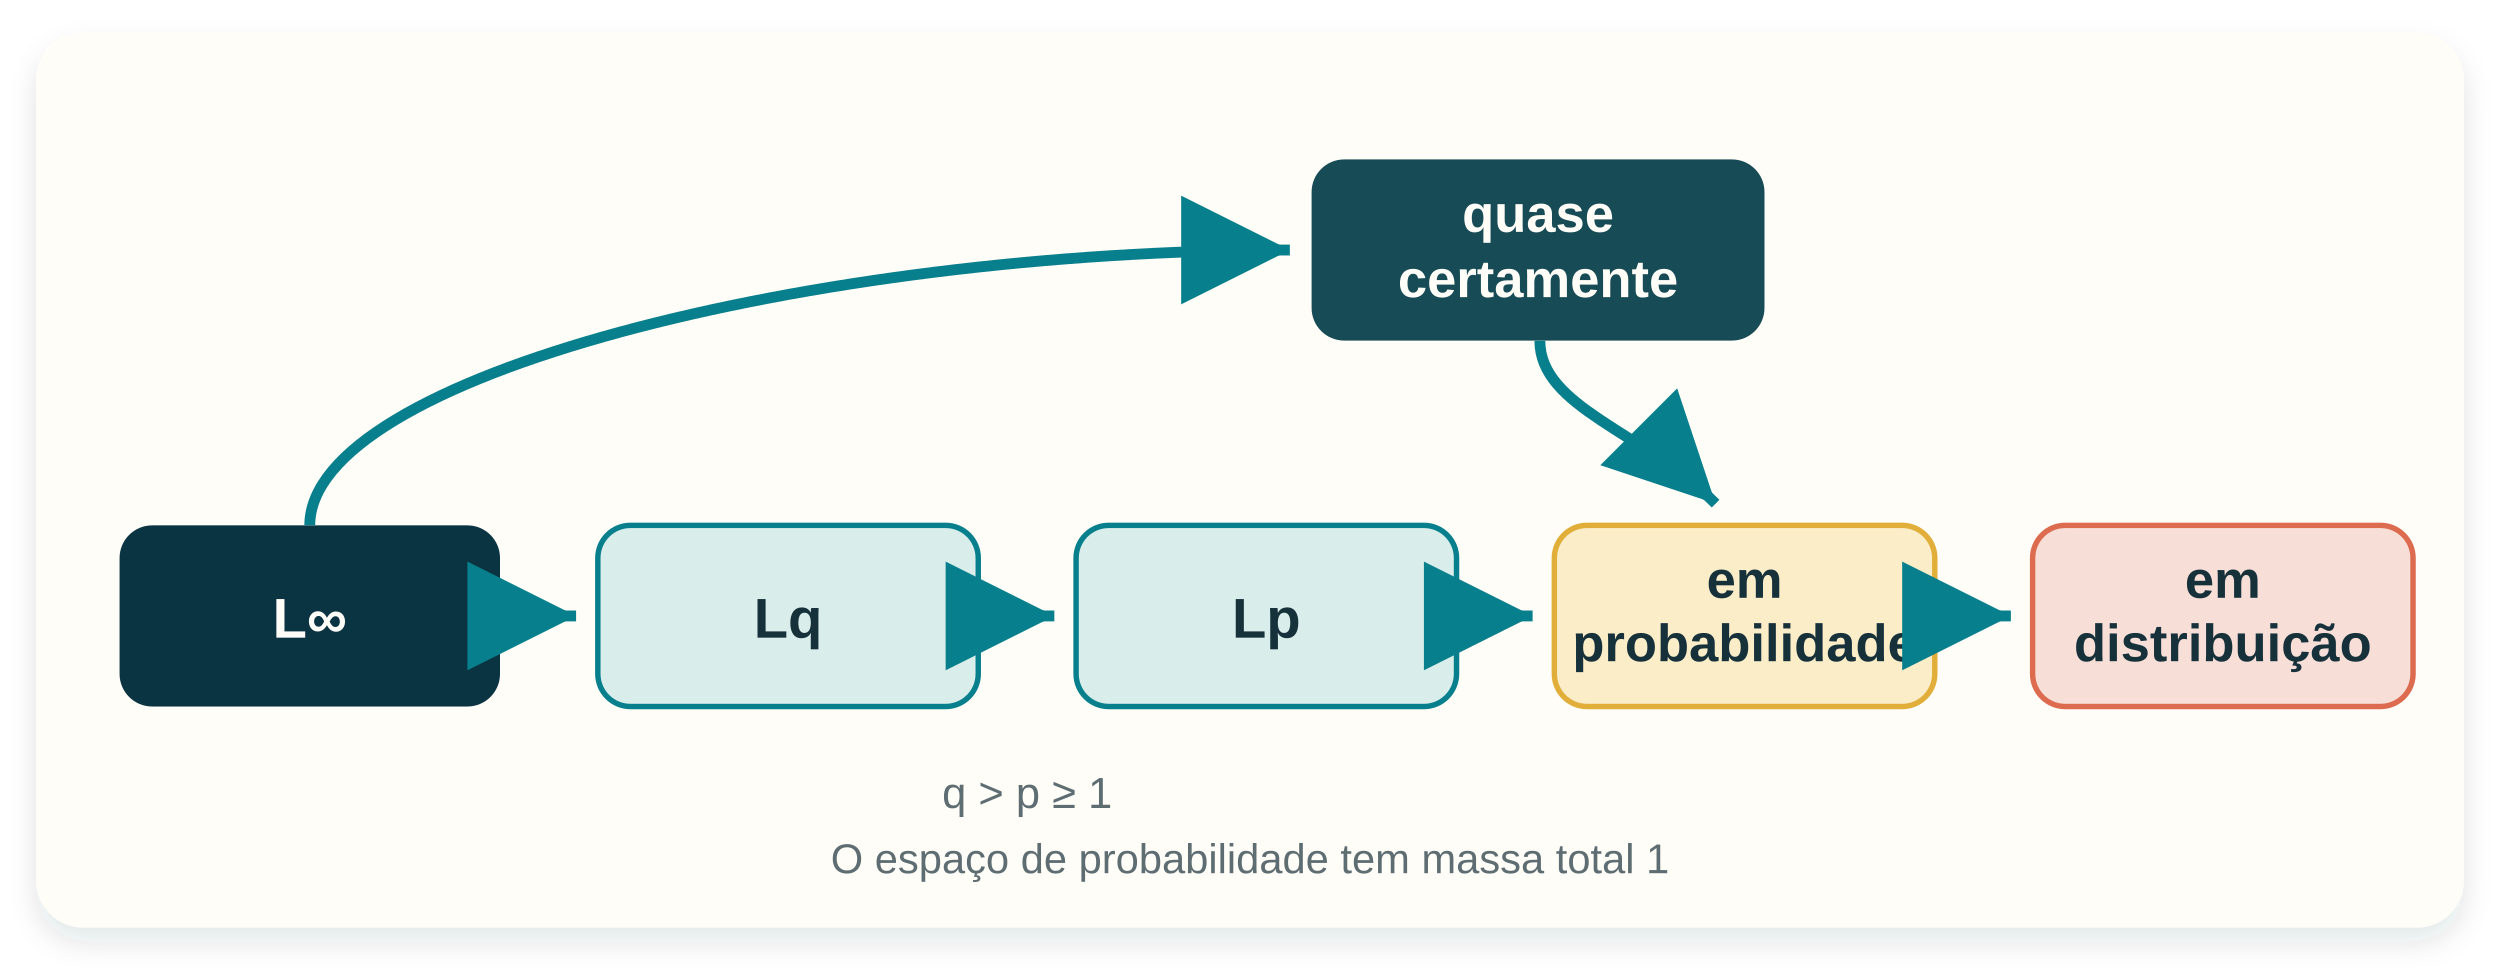
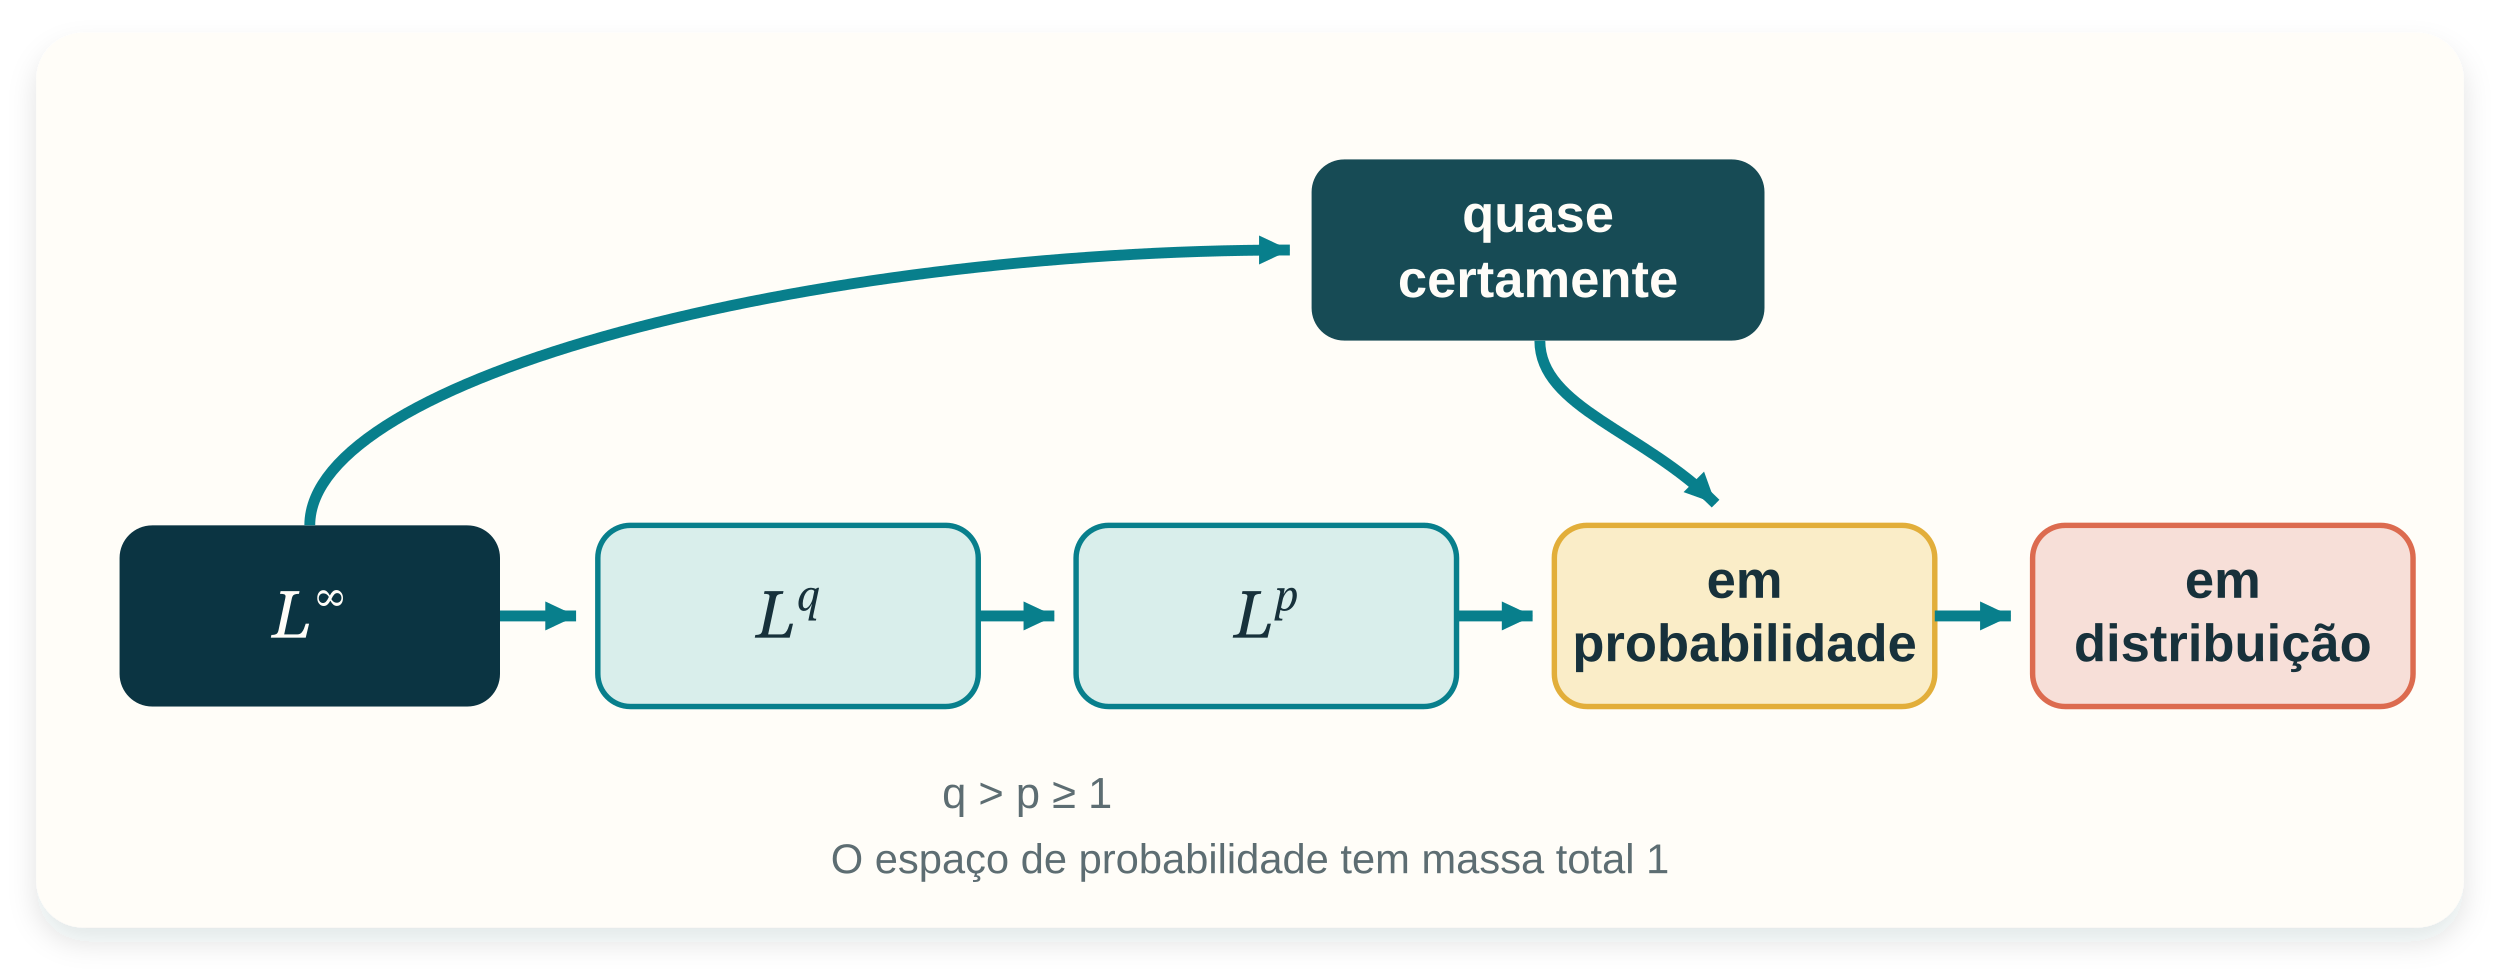
<svg xmlns="http://www.w3.org/2000/svg" viewBox="0 0 1380 540" role="img" aria-labelledby="title desc">
  <defs>
-     <marker id="arrow" markerWidth="12" markerHeight="12" refX="10" refY="5" orient="auto" markerUnits="strokeWidth">
-       <path d="M0,0 L10,5 L0,10 Z" fill="#087f8c" />
+     <marker id="arrow" markerWidth="18" markerHeight="16" refX="17" refY="8" orient="auto" markerUnits="userSpaceOnUse">
+       <path d="M0,0 L17,8 L0,16 Z" fill="#087f8c" />
    </marker>
    <filter id="shadow" x="-20%" y="-20%" width="140%" height="140%">
      <feDropShadow dx="0" dy="8" stdDeviation="8" flood-color="#0b3442" flood-opacity="0.12" />
    </filter>
  </defs>
  <rect x="20" y="18" width="1340" height="494" rx="26" fill="#fffdf8" filter="url(#shadow)" />
  <g font-family="Arial, sans-serif" text-anchor="middle">
    <g>
      <rect x="66" y="290" width="210" height="100" rx="18" fill="#0b3442" />
-       <text x="171" y="352" font-size="31" font-weight="700" fill="#fffdf8">L∞</text>
+       <text x="171" y="352" font-family="Georgia, serif" font-size="36" font-style="italic" fill="#fffdf8">L<tspan class="math-exponent" dy="-15" font-size="23" font-style="normal">∞</tspan>
+       </text>
    </g>
    <g>
      <rect x="330" y="290" width="210" height="100" rx="18" fill="#d9eeeb" stroke="#087f8c" stroke-width="3" />
-       <text x="435" y="352" font-size="31" font-weight="700" fill="#17313b">Lq</text>
+       <text x="435" y="352" font-family="Georgia, serif" font-size="36" font-style="italic" fill="#17313b">L<tspan class="math-exponent" dy="-15" font-size="23">q</tspan>
+       </text>
    </g>
    <g>
      <rect x="594" y="290" width="210" height="100" rx="18" fill="#d9eeeb" stroke="#087f8c" stroke-width="3" />
-       <text x="699" y="352" font-size="31" font-weight="700" fill="#17313b">Lp</text>
+       <text x="699" y="352" font-family="Georgia, serif" font-size="36" font-style="italic" fill="#17313b">L<tspan class="math-exponent" dy="-15" font-size="23">p</tspan>
+       </text>
    </g>
    <g>
      <rect x="858" y="290" width="210" height="100" rx="18" fill="#faedc8" stroke="#e2ae3a" stroke-width="3" />
      <text x="963" y="330" font-size="29" font-weight="700" fill="#17313b">em</text>
      <text x="963" y="365" font-size="29" font-weight="700" fill="#17313b">probabilidade</text>
    </g>
    <g>
      <rect x="1122" y="290" width="210" height="100" rx="18" fill="#f7dfd8" stroke="#dc6b4f" stroke-width="3" />
      <text x="1227" y="330" font-size="29" font-weight="700" fill="#17313b">em</text>
      <text x="1227" y="365" font-size="29" font-weight="700" fill="#17313b">distribuição</text>
    </g>
    <g>
      <rect x="724" y="88" width="250" height="100" rx="18" fill="#174b55" />
      <text x="849" y="128" font-size="29" font-weight="700" fill="#fffdf8">quase</text>
      <text x="849" y="164" font-size="29" font-weight="700" fill="#fffdf8">certamente</text>
    </g>
  </g>
  <g fill="none" stroke="#087f8c" stroke-width="6" marker-end="url(#arrow)">
    <line x1="276" y1="340" x2="318" y2="340" />
    <line x1="540" y1="340" x2="582" y2="340" />
    <line x1="804" y1="340" x2="846" y2="340" />
    <line x1="1068" y1="340" x2="1110" y2="340" />
    <path d="M171 290 C171 208 448 138 712 138" />
    <path d="M850 188 C850 225 907 238 947 278" />
  </g>
  <g font-family="Arial, sans-serif" fill="#5d6d72" text-anchor="middle">
    <text x="567" y="446" font-size="24">q &gt; p ≥ 1</text>
    <text x="690" y="482" font-size="23">O espaço de probabilidade tem massa total 1</text>
  </g>
</svg>
